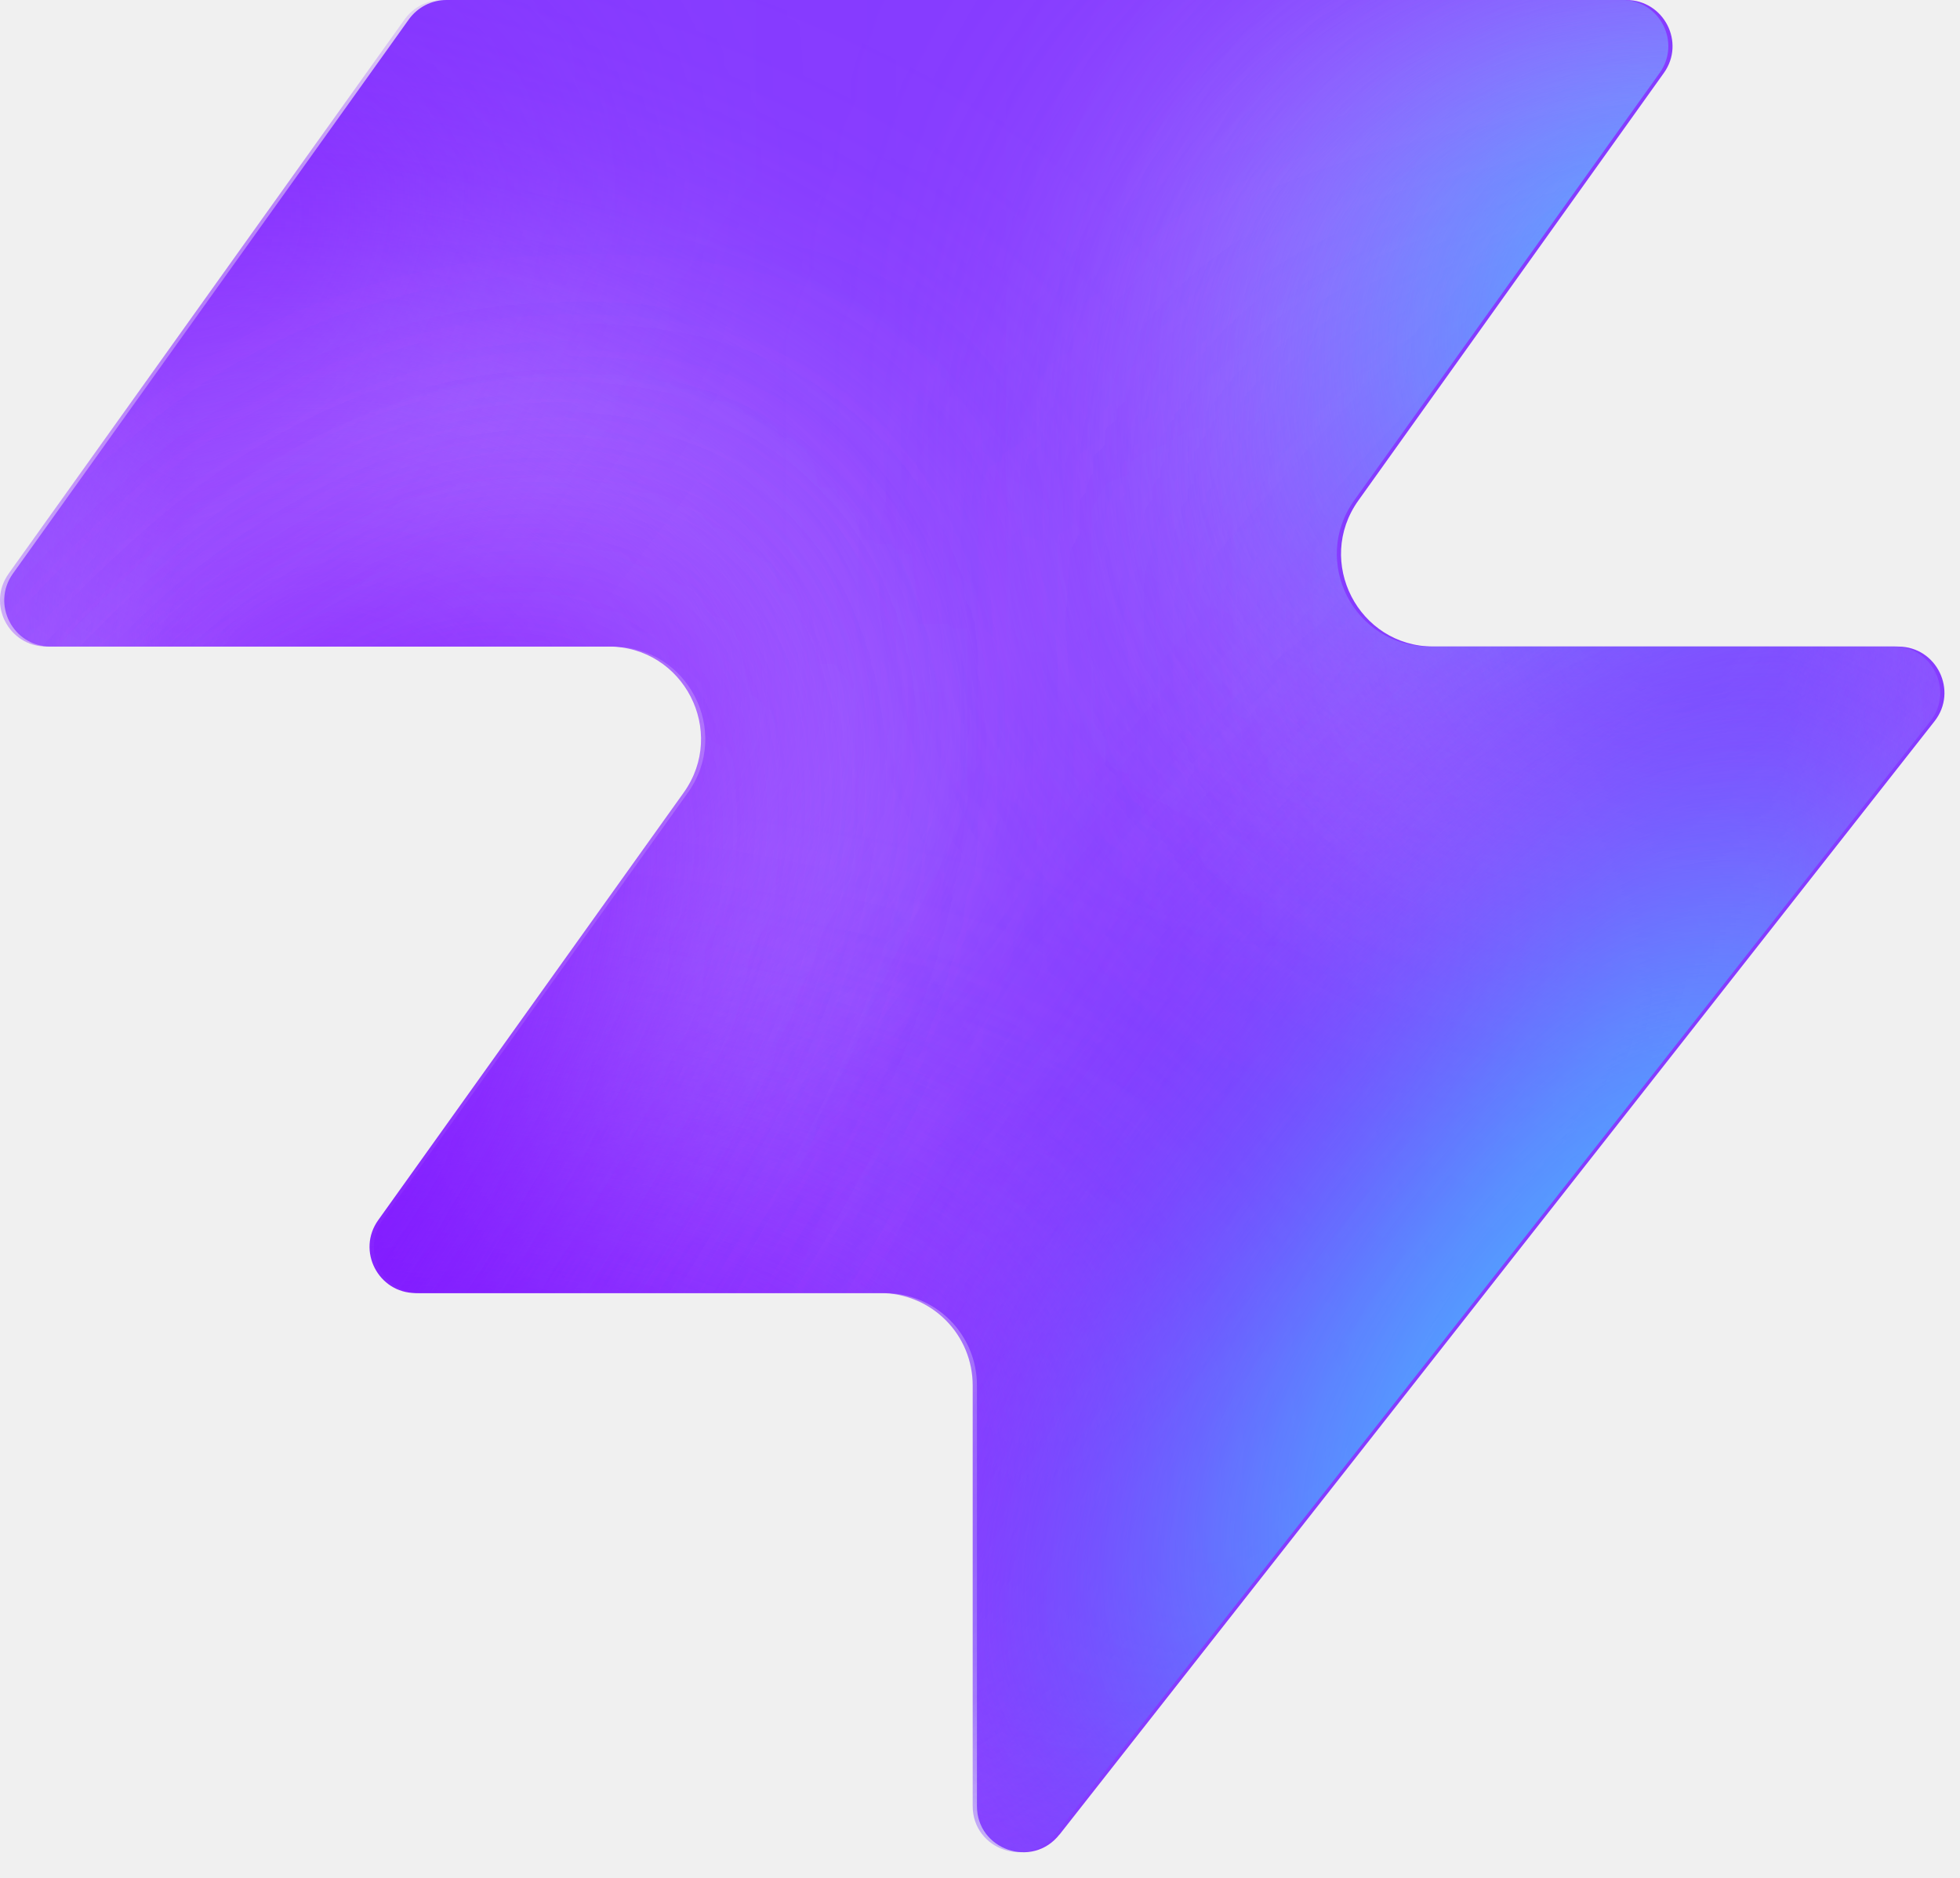
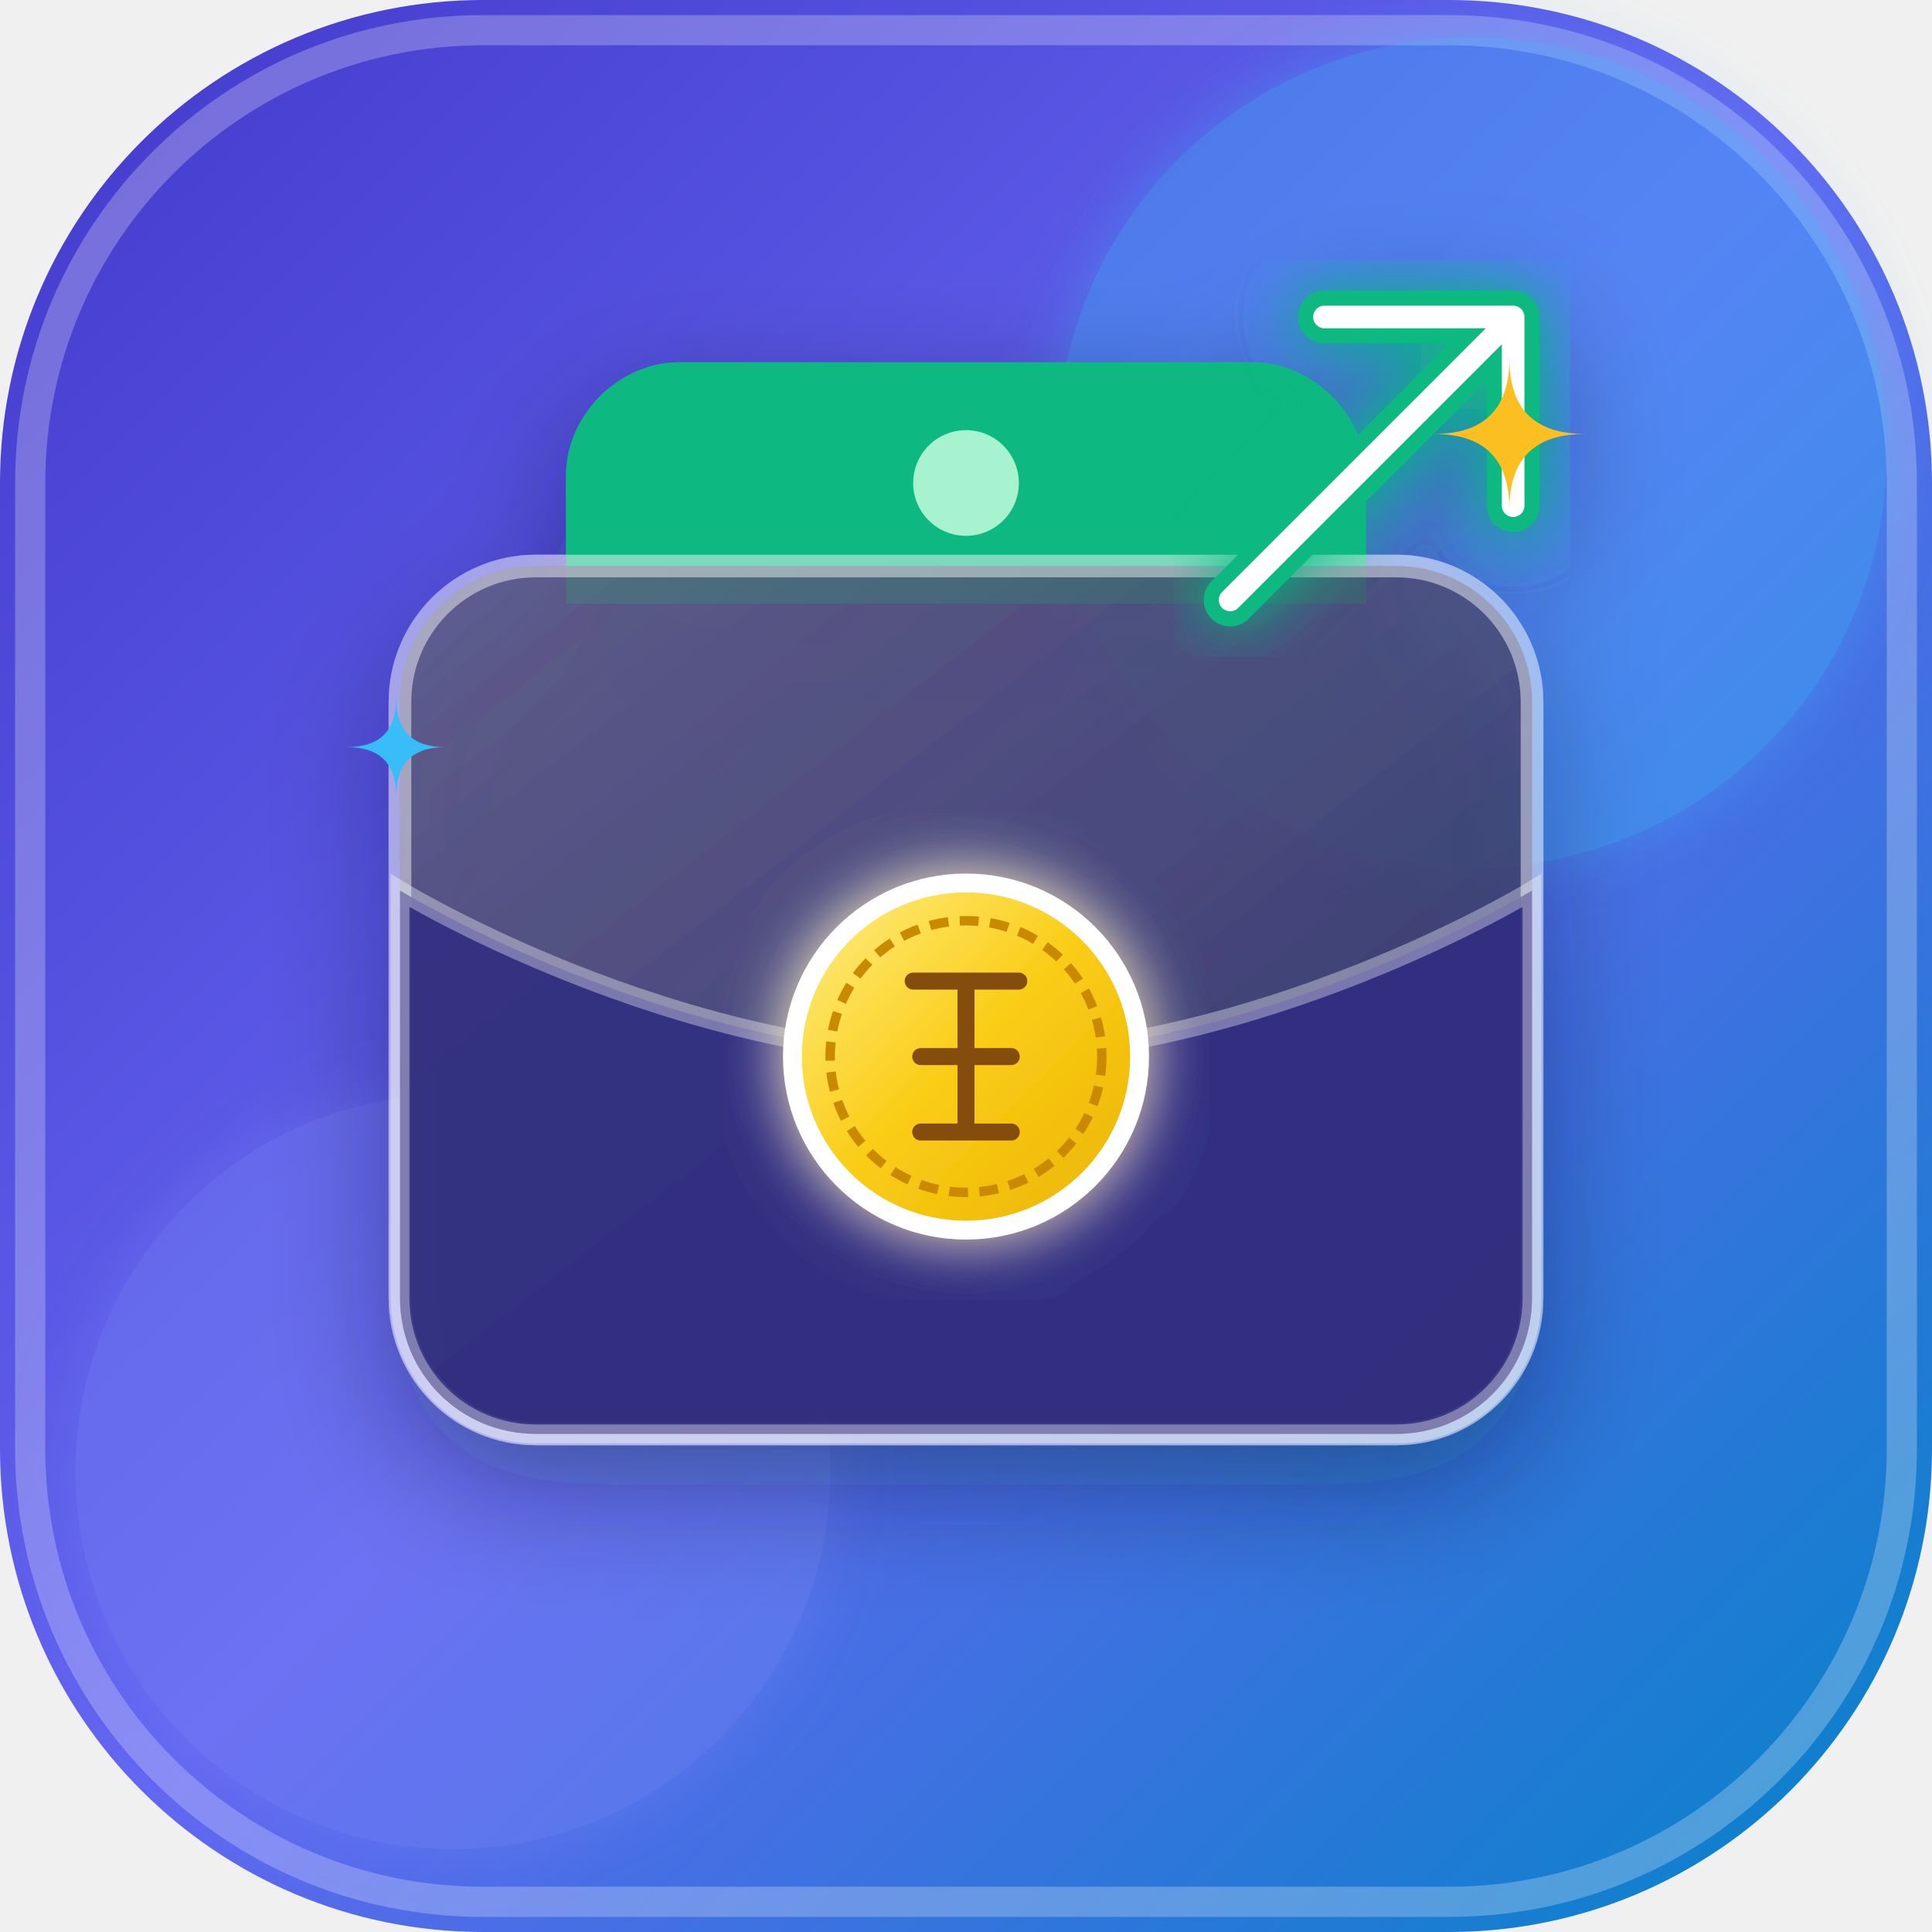
- <svg xmlns="http://www.w3.org/2000/svg" width="48" height="46" fill="none" viewBox="0 0 48 46">
-   <path fill="#863bff" d="M25.946 44.938c-.664.845-2.021.375-2.021-.698V33.937a2.26 2.26 0 0 0-2.262-2.262H10.287c-.92 0-1.456-1.04-.92-1.788l7.48-10.471c1.07-1.497 0-3.578-1.842-3.578H1.237c-.92 0-1.456-1.04-.92-1.788L10.013.474c.214-.297.556-.474.92-.474h28.894c.92 0 1.456 1.04.92 1.788l-7.48 10.471c-1.07 1.498 0 3.579 1.842 3.579h11.377c.943 0 1.473 1.088.89 1.83L25.947 44.94z" style="fill:#863bff;fill:color(display-p3 .525 .23 1);fill-opacity:1" />
-   <mask id="a" width="48" height="46" x="0" y="0" maskUnits="userSpaceOnUse" style="mask-type:alpha">
-     <path fill="#000" d="M25.842 44.938c-.664.844-2.021.375-2.021-.698V33.937a2.26 2.26 0 0 0-2.262-2.262H10.183c-.92 0-1.456-1.04-.92-1.788l7.48-10.471c1.07-1.498 0-3.579-1.842-3.579H1.133c-.92 0-1.456-1.04-.92-1.787L9.91.473c.214-.297.556-.474.92-.474h28.894c.92 0 1.456 1.04.92 1.788l-7.48 10.471c-1.07 1.498 0 3.578 1.842 3.578h11.377c.943 0 1.473 1.088.89 1.832L25.843 44.94z" style="fill:#000;fill-opacity:1" />
-   </mask>
-   <g mask="url(#a)">
-     <g filter="url(#b)">
-       <ellipse cx="5.508" cy="14.704" fill="#ede6ff" rx="5.508" ry="14.704" style="fill:#ede6ff;fill:color(display-p3 .927 .903 1);fill-opacity:1" transform="matrix(.00324 1 1 -.00324 -4.47 31.516)" />
-     </g>
-     <g filter="url(#c)">
-       <ellipse cx="10.399" cy="29.851" fill="#ede6ff" rx="10.399" ry="29.851" style="fill:#ede6ff;fill:color(display-p3 .927 .903 1);fill-opacity:1" transform="matrix(.00324 1 1 -.00324 -39.328 7.883)" />
-     </g>
-     <g filter="url(#d)">
-       <ellipse cx="5.508" cy="30.487" fill="#7e14ff" rx="5.508" ry="30.487" style="fill:#7e14ff;fill:color(display-p3 .492 .077 1);fill-opacity:1" transform="rotate(89.814 -25.913 -14.639)scale(1 -1)" />
-     </g>
-     <g filter="url(#e)">
-       <ellipse cx="5.508" cy="30.599" fill="#7e14ff" rx="5.508" ry="30.599" style="fill:#7e14ff;fill:color(display-p3 .492 .077 1);fill-opacity:1" transform="rotate(89.814 -32.644 -3.334)scale(1 -1)" />
-     </g>
-     <g filter="url(#f)">
-       <ellipse cx="5.508" cy="30.599" fill="#7e14ff" rx="5.508" ry="30.599" style="fill:#7e14ff;fill:color(display-p3 .492 .077 1);fill-opacity:1" transform="matrix(.00324 1 1 -.00324 -34.34 30.47)" />
-     </g>
-     <g filter="url(#g)">
-       <ellipse cx="14.072" cy="22.078" fill="#ede6ff" rx="14.072" ry="22.078" style="fill:#ede6ff;fill:color(display-p3 .927 .903 1);fill-opacity:1" transform="rotate(93.35 24.506 48.493)scale(-1 1)" />
-     </g>
-     <g filter="url(#h)">
-       <ellipse cx="3.47" cy="21.501" fill="#7e14ff" rx="3.47" ry="21.501" style="fill:#7e14ff;fill:color(display-p3 .492 .077 1);fill-opacity:1" transform="rotate(89.009 28.708 47.59)scale(-1 1)" />
-     </g>
-     <g filter="url(#i)">
-       <ellipse cx="3.47" cy="21.501" fill="#7e14ff" rx="3.47" ry="21.501" style="fill:#7e14ff;fill:color(display-p3 .492 .077 1);fill-opacity:1" transform="rotate(89.009 28.708 47.59)scale(-1 1)" />
-     </g>
-     <g filter="url(#j)">
-       <ellipse cx=".387" cy="8.972" fill="#7e14ff" rx="4.407" ry="29.108" style="fill:#7e14ff;fill:color(display-p3 .492 .077 1);fill-opacity:1" transform="rotate(39.51 .387 8.972)" />
-     </g>
-     <g filter="url(#k)">
-       <ellipse cx="47.523" cy="-6.092" fill="#7e14ff" rx="4.407" ry="29.108" style="fill:#7e14ff;fill:color(display-p3 .492 .077 1);fill-opacity:1" transform="rotate(37.892 47.523 -6.092)" />
-     </g>
-     <g filter="url(#l)">
-       <ellipse cx="41.412" cy="6.333" fill="#47bfff" rx="5.971" ry="9.665" style="fill:#47bfff;fill:color(display-p3 .28 .748 1);fill-opacity:1" transform="rotate(37.892 41.412 6.333)" />
-     </g>
-     <g filter="url(#m)">
-       <ellipse cx="-1.879" cy="38.332" fill="#7e14ff" rx="4.407" ry="29.108" style="fill:#7e14ff;fill:color(display-p3 .492 .077 1);fill-opacity:1" transform="rotate(37.892 -1.88 38.332)" />
-     </g>
-     <g filter="url(#n)">
-       <ellipse cx="-1.879" cy="38.332" fill="#7e14ff" rx="4.407" ry="29.108" style="fill:#7e14ff;fill:color(display-p3 .492 .077 1);fill-opacity:1" transform="rotate(37.892 -1.88 38.332)" />
-     </g>
-     <g filter="url(#o)">
-       <ellipse cx="35.651" cy="29.907" fill="#7e14ff" rx="4.407" ry="29.108" style="fill:#7e14ff;fill:color(display-p3 .492 .077 1);fill-opacity:1" transform="rotate(37.892 35.651 29.907)" />
-     </g>
-     <g filter="url(#p)">
-       <ellipse cx="38.418" cy="32.4" fill="#47bfff" rx="5.971" ry="15.297" style="fill:#47bfff;fill:color(display-p3 .28 .748 1);fill-opacity:1" transform="rotate(37.892 38.418 32.4)" />
-     </g>
-   </g>
+ <svg xmlns="http://www.w3.org/2000/svg" viewBox="0 0 512 512" width="100%" height="100%">
  <defs>
-     <filter id="b" width="60.045" height="41.654" x="-19.77" y="16.149" color-interpolation-filters="sRGB" filterUnits="userSpaceOnUse">
-       <feFlood flood-opacity="0" result="BackgroundImageFix" />
-       <feBlend in="SourceGraphic" in2="BackgroundImageFix" result="shape" />
-       <feGaussianBlur result="effect1_foregroundBlur_2002_17158" stdDeviation="7.659" />
+     <linearGradient id="bgGrad" x1="0%" y1="0%" x2="100%" y2="100%">
+       <stop offset="0%" stop-color="#4338ca" />
+       <stop offset="50%" stop-color="#6366f1" />
+       <stop offset="100%" stop-color="#0284c7" />
+     </linearGradient>
+     <linearGradient id="cardGrad" x1="0%" y1="0%" x2="100%" y2="100%">
+       <stop offset="0%" stop-color="#ffffff" stop-opacity="0.25" />
+       <stop offset="100%" stop-color="#ffffff" stop-opacity="0.05" />
+     </linearGradient>
+     <linearGradient id="goldGrad" x1="0%" y1="0%" x2="100%" y2="100%">
+       <stop offset="0%" stop-color="#fef08a" />
+       <stop offset="50%" stop-color="#facc15" />
+       <stop offset="100%" stop-color="#eab308" />
+     </linearGradient>
+     <filter id="shadow" x="-20%" y="-20%" width="140%" height="140%">
+       <feDropShadow dx="0" dy="12" stdDeviation="16" flood-color="#0f172a" flood-opacity="0.4" />
    </filter>
-     <filter id="c" width="90.34" height="51.437" x="-54.613" y="-7.533" color-interpolation-filters="sRGB" filterUnits="userSpaceOnUse">
-       <feFlood flood-opacity="0" result="BackgroundImageFix" />
-       <feBlend in="SourceGraphic" in2="BackgroundImageFix" result="shape" />
-       <feGaussianBlur result="effect1_foregroundBlur_2002_17158" stdDeviation="7.659" />
-     </filter>
-     <filter id="d" width="79.355" height="29.4" x="-49.64" y="2.03" color-interpolation-filters="sRGB" filterUnits="userSpaceOnUse">
-       <feFlood flood-opacity="0" result="BackgroundImageFix" />
-       <feBlend in="SourceGraphic" in2="BackgroundImageFix" result="shape" />
-       <feGaussianBlur result="effect1_foregroundBlur_2002_17158" stdDeviation="4.596" />
-     </filter>
-     <filter id="e" width="79.579" height="29.4" x="-45.045" y="20.029" color-interpolation-filters="sRGB" filterUnits="userSpaceOnUse">
-       <feFlood flood-opacity="0" result="BackgroundImageFix" />
-       <feBlend in="SourceGraphic" in2="BackgroundImageFix" result="shape" />
-       <feGaussianBlur result="effect1_foregroundBlur_2002_17158" stdDeviation="4.596" />
-     </filter>
-     <filter id="f" width="79.579" height="29.4" x="-43.513" y="21.178" color-interpolation-filters="sRGB" filterUnits="userSpaceOnUse">
-       <feFlood flood-opacity="0" result="BackgroundImageFix" />
-       <feBlend in="SourceGraphic" in2="BackgroundImageFix" result="shape" />
-       <feGaussianBlur result="effect1_foregroundBlur_2002_17158" stdDeviation="4.596" />
-     </filter>
-     <filter id="g" width="74.749" height="58.852" x="15.756" y="-17.901" color-interpolation-filters="sRGB" filterUnits="userSpaceOnUse">
-       <feFlood flood-opacity="0" result="BackgroundImageFix" />
-       <feBlend in="SourceGraphic" in2="BackgroundImageFix" result="shape" />
-       <feGaussianBlur result="effect1_foregroundBlur_2002_17158" stdDeviation="7.659" />
-     </filter>
-     <filter id="h" width="61.377" height="25.362" x="23.548" y="2.284" color-interpolation-filters="sRGB" filterUnits="userSpaceOnUse">
-       <feFlood flood-opacity="0" result="BackgroundImageFix" />
-       <feBlend in="SourceGraphic" in2="BackgroundImageFix" result="shape" />
-       <feGaussianBlur result="effect1_foregroundBlur_2002_17158" stdDeviation="4.596" />
-     </filter>
-     <filter id="i" width="61.377" height="25.362" x="23.548" y="2.284" color-interpolation-filters="sRGB" filterUnits="userSpaceOnUse">
-       <feFlood flood-opacity="0" result="BackgroundImageFix" />
-       <feBlend in="SourceGraphic" in2="BackgroundImageFix" result="shape" />
-       <feGaussianBlur result="effect1_foregroundBlur_2002_17158" stdDeviation="4.596" />
-     </filter>
-     <filter id="j" width="56.045" height="63.649" x="-27.636" y="-22.853" color-interpolation-filters="sRGB" filterUnits="userSpaceOnUse">
-       <feFlood flood-opacity="0" result="BackgroundImageFix" />
-       <feBlend in="SourceGraphic" in2="BackgroundImageFix" result="shape" />
-       <feGaussianBlur result="effect1_foregroundBlur_2002_17158" stdDeviation="4.596" />
-     </filter>
-     <filter id="k" width="54.814" height="64.646" x="20.116" y="-38.415" color-interpolation-filters="sRGB" filterUnits="userSpaceOnUse">
-       <feFlood flood-opacity="0" result="BackgroundImageFix" />
-       <feBlend in="SourceGraphic" in2="BackgroundImageFix" result="shape" />
-       <feGaussianBlur result="effect1_foregroundBlur_2002_17158" stdDeviation="4.596" />
-     </filter>
-     <filter id="l" width="33.541" height="35.313" x="24.641" y="-11.323" color-interpolation-filters="sRGB" filterUnits="userSpaceOnUse">
-       <feFlood flood-opacity="0" result="BackgroundImageFix" />
-       <feBlend in="SourceGraphic" in2="BackgroundImageFix" result="shape" />
-       <feGaussianBlur result="effect1_foregroundBlur_2002_17158" stdDeviation="4.596" />
-     </filter>
-     <filter id="m" width="54.814" height="64.646" x="-29.286" y="6.009" color-interpolation-filters="sRGB" filterUnits="userSpaceOnUse">
-       <feFlood flood-opacity="0" result="BackgroundImageFix" />
-       <feBlend in="SourceGraphic" in2="BackgroundImageFix" result="shape" />
-       <feGaussianBlur result="effect1_foregroundBlur_2002_17158" stdDeviation="4.596" />
-     </filter>
-     <filter id="n" width="54.814" height="64.646" x="-29.286" y="6.009" color-interpolation-filters="sRGB" filterUnits="userSpaceOnUse">
-       <feFlood flood-opacity="0" result="BackgroundImageFix" />
-       <feBlend in="SourceGraphic" in2="BackgroundImageFix" result="shape" />
-       <feGaussianBlur result="effect1_foregroundBlur_2002_17158" stdDeviation="4.596" />
-     </filter>
-     <filter id="o" width="54.814" height="64.646" x="8.244" y="-2.416" color-interpolation-filters="sRGB" filterUnits="userSpaceOnUse">
-       <feFlood flood-opacity="0" result="BackgroundImageFix" />
-       <feBlend in="SourceGraphic" in2="BackgroundImageFix" result="shape" />
-       <feGaussianBlur result="effect1_foregroundBlur_2002_17158" stdDeviation="4.596" />
-     </filter>
-     <filter id="p" width="39.409" height="43.623" x="18.713" y="10.588" color-interpolation-filters="sRGB" filterUnits="userSpaceOnUse">
-       <feFlood flood-opacity="0" result="BackgroundImageFix" />
-       <feBlend in="SourceGraphic" in2="BackgroundImageFix" result="shape" />
-       <feGaussianBlur result="effect1_foregroundBlur_2002_17158" stdDeviation="4.596" />
+     <filter id="glow" x="-20%" y="-20%" width="140%" height="140%">
+       <feGaussianBlur stdDeviation="8" result="blur" />
+       <feComposite in="SourceGraphic" in2="blur" operator="over" />
    </filter>
  </defs>
+   <rect width="512" height="512" rx="128" fill="url(#bgGrad)" />
+   <rect x="8" y="8" width="496" height="496" rx="120" fill="none" stroke="rgba(255,255,255,0.25)" stroke-width="8" />
+   <circle cx="390" cy="120" r="110" fill="#38bdf8" opacity="0.35" filter="url(#glow)" />
+   <circle cx="120" cy="390" r="100" fill="#818cf8" opacity="0.3" filter="url(#glow)" />
+   <g filter="url(#shadow)">
+     <path d="M150 160 V126 C150 110 164 96 180 96 H332 C348 96 362 110 362 126 V160 Z" fill="#10b981" />
+     <circle cx="256" cy="128" r="14" fill="#a7f3d0" />
+     <rect x="106" y="150" width="300" height="230" rx="36" fill="#1e1b4b" fill-opacity="0.75" />
+     <rect x="106" y="150" width="300" height="230" rx="36" fill="url(#cardGrad)" stroke="rgba(255,255,255,0.45)" stroke-width="6" />
+     <path d="M106 236 C106 236 178 280 256 280 C334 280 406 236 406 236 V344 C406 364 390 380 370 380 H142 C122 380 106 364 106 344 Z" fill="#312e81" fill-opacity="0.9" stroke="rgba(255,255,255,0.35)" stroke-width="5" />
+     <circle cx="256" cy="280" r="46" fill="url(#goldGrad)" stroke="#ffffff" stroke-width="5" filter="url(#glow)" />
+     <circle cx="256" cy="280" r="36" fill="none" stroke="#ca8a04" stroke-width="2.5" stroke-dasharray="5 3" />
+     <path d="M242 260 H270 M256 260 V300 M244 280 H268 M244 300 H268" stroke="#854d0e" stroke-width="4.5" stroke-linecap="round" />
+     <g transform="translate(36, -36)">
+       <path d="M290 195 L365 120 M365 120 H315 M365 120 V170" fill="none" stroke="#10b981" stroke-width="14" stroke-linecap="round" stroke-linejoin="round" filter="url(#glow)" />
+       <path d="M290 195 L365 120 M365 120 H315 M365 120 V170" fill="none" stroke="#ffffff" stroke-width="6" stroke-linecap="round" stroke-linejoin="round" />
+     </g>
+     <path d="M400 95 Q400 115 420 115 Q400 115 400 135 Q400 115 380 115 Q400 115 400 95 Z" fill="#fbbf24" />
+     <path d="M105 185 Q105 198 118 198 Q105 198 105 211 Q105 198 92 198 Q105 198 105 185 Z" fill="#38bdf8" />
+   </g>
</svg>
